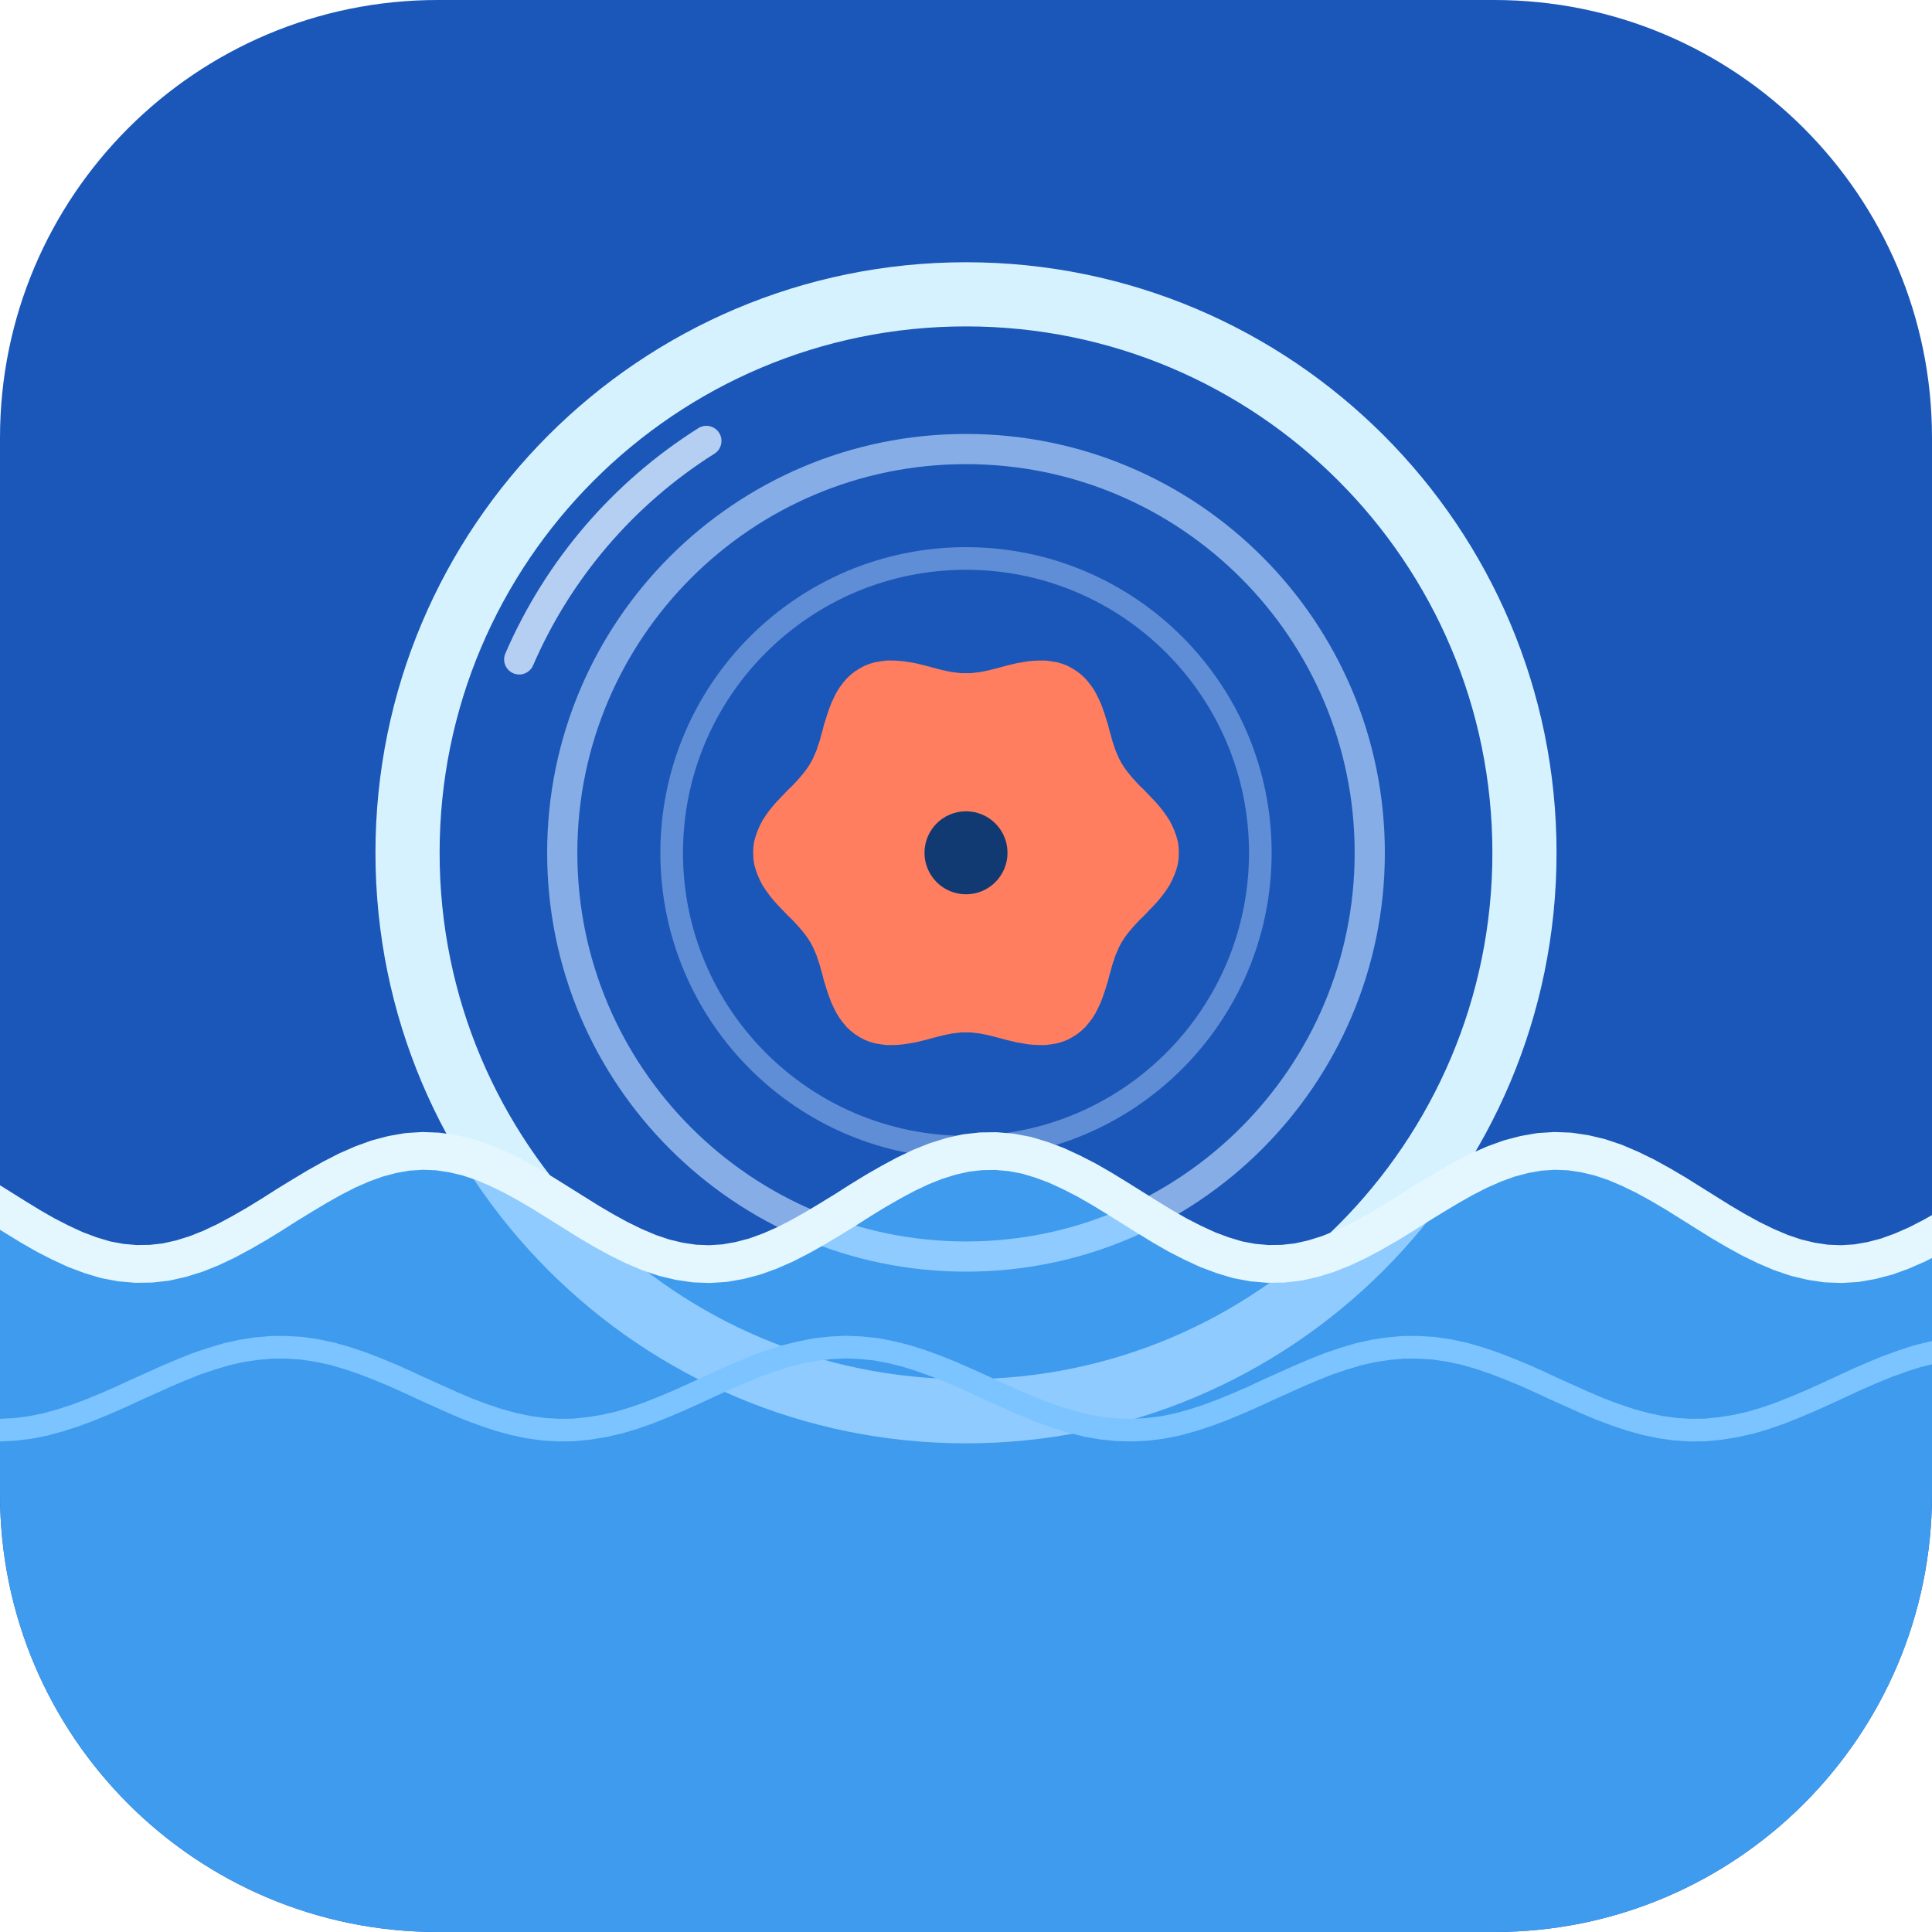
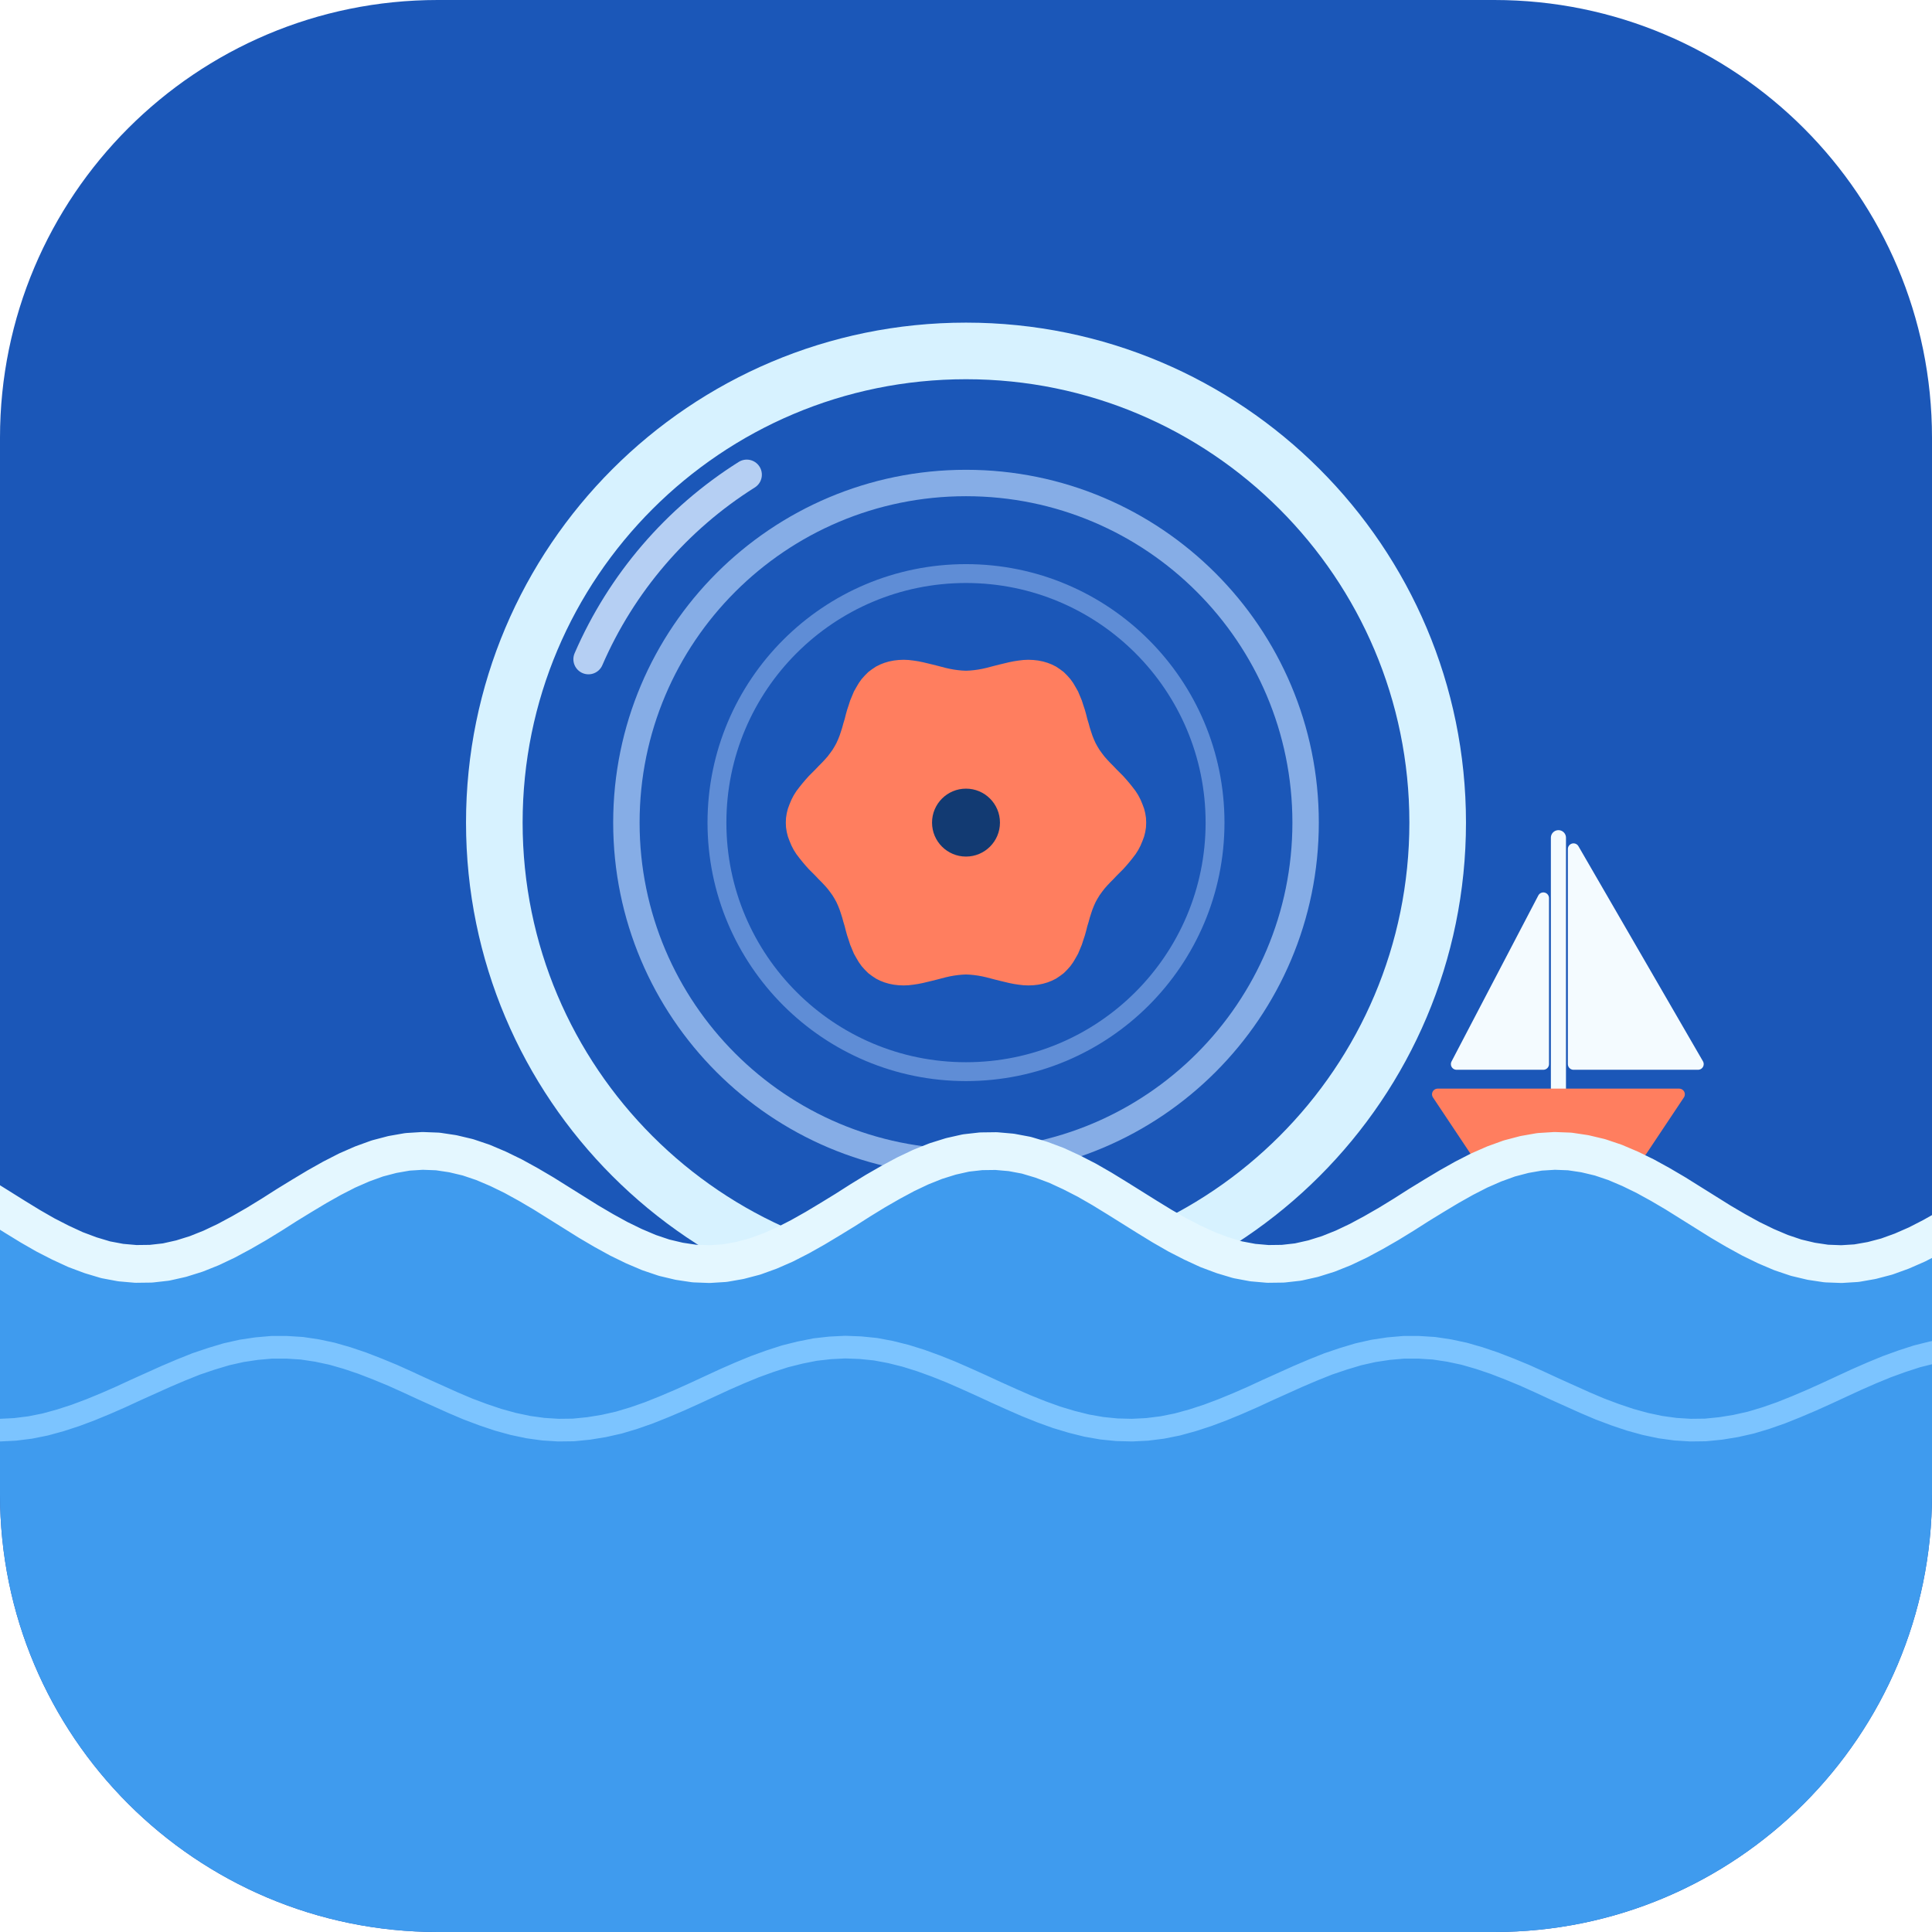
<svg xmlns="http://www.w3.org/2000/svg" width="1024" height="1024" viewBox="0 0 1024 1024">
  <defs>
    <clipPath id="tile">
      <rect width="1024" height="1024" rx="232" />
    </clipPath>
-     <clipPath id="water">
-       <path d="M-8.0 635.0L0.0 640.0L8.0 645.0L16.0 649.9L24.0 654.5L32.0 658.6L40.0 662.3L48.0 665.3L56.0 667.7L64.0 669.2L72.0 669.9L80.0 669.8L88.0 668.9L96.0 667.1L104.0 664.6L112.0 661.4L120.0 657.6L128.0 653.3L136.0 648.7L144.0 643.8L152.0 638.7L160.0 633.8L168.0 629.0L176.0 624.5L184.0 620.4L192.0 616.9L200.0 614.0L208.0 611.9L216.0 610.5L224.0 610.0L232.0 610.3L240.0 611.5L248.0 613.4L256.0 616.1L264.0 619.5L272.0 623.4L280.0 627.8L288.0 632.5L296.0 637.5L304.0 642.5L312.0 647.5L320.0 652.2L328.0 656.6L336.0 660.5L344.0 663.9L352.0 666.6L360.0 668.5L368.0 669.7L376.0 670.0L384.0 669.5L392.0 668.1L400.0 666.0L408.0 663.1L416.0 659.6L424.0 655.5L432.0 651.0L440.0 646.2L448.0 641.3L456.0 636.2L464.0 631.3L472.0 626.7L480.0 622.4L488.0 618.6L496.0 615.4L504.0 612.9L512.0 611.1L520.0 610.2L528.0 610.1L536.0 610.8L544.0 612.3L552.0 614.7L560.0 617.7L568.0 621.4L576.0 625.5L584.0 630.1L592.0 635.0L600.0 640.0L608.0 645.0L616.0 649.9L624.0 654.5L632.0 658.6L640.0 662.3L648.0 665.3L656.0 667.7L664.0 669.2L672.0 669.9L680.0 669.8L688.0 668.9L696.0 667.1L704.0 664.6L712.0 661.4L720.0 657.6L728.0 653.3L736.0 648.7L744.0 643.8L752.0 638.7L760.0 633.8L768.0 629.0L776.0 624.5L784.0 620.4L792.0 616.9L800.0 614.0L808.0 611.9L816.0 610.5L824.0 610.0L832.0 610.3L840.0 611.5L848.0 613.4L856.0 616.1L864.0 619.5L872.0 623.4L880.0 627.8L888.0 632.5L896.0 637.5L904.0 642.5L912.0 647.5L920.0 652.2L928.0 656.6L936.0 660.5L944.0 663.9L952.0 666.6L960.0 668.5L968.0 669.7L976.0 670.0L984.0 669.5L992.0 668.1L1000.0 666.0L1008.0 663.1L1016.0 659.6L1024.0 655.5L1032.0 651.0L1032.0 1032.0L-8.0 1032.0Z" />
-     </clipPath>
  </defs>
  <g clip-path="url(#tile)">
    <rect width="1024" height="1024" fill="#1b57b8" />
-     <circle cx="512.0" cy="452.0" r="296.0" fill="none" stroke="#d7f2ff" stroke-width="34" />
-     <circle cx="512.0" cy="452.0" r="214.0" fill="none" stroke="#86ade6" stroke-width="16.0" />
-     <circle cx="512.0" cy="452.0" r="156.0" fill="none" stroke="#5f8dd6" stroke-width="12.0" />
-     <path d="M275.2 349.5 A258.0 258.0 0 0 1 374.4 233.7" fill="none" stroke="#b5cff3" stroke-width="16" stroke-linecap="round" />
-     <path d="M512.0 356.8L514.5 356.8L517.0 356.5L519.5 356.2L522.1 355.7L524.8 355.1L527.5 354.4L530.2 353.7L533.1 352.9L536.0 352.2L538.9 351.5L541.9 351.0L545.0 350.5L548.1 350.2L551.1 350.1L554.2 350.1L557.2 350.5L560.2 351.0L563.0 351.8L565.8 352.9L568.4 354.3L570.9 355.9L573.2 357.7L575.4 359.8L577.3 362.1L579.1 364.5L580.7 367.1L582.1 369.9L583.4 372.7L584.5 375.6L585.5 378.5L586.4 381.4L587.3 384.2L588.0 387.1L588.8 389.8L589.5 392.5L590.4 395.1L591.2 397.6L592.2 399.9L593.2 402.2L594.4 404.4L595.7 406.5L597.2 408.6L598.8 410.6L600.5 412.6L602.3 414.6L604.2 416.6L606.3 418.6L608.3 420.7L610.4 422.9L612.5 425.1L614.5 427.4L616.4 429.8L618.2 432.3L619.9 434.9L621.3 437.6L622.5 440.4L623.5 443.2L624.3 446.1L624.7 449.0L624.8 452.0L624.7 455.0L624.3 457.9L623.5 460.8L622.5 463.6L621.3 466.4L619.9 469.1L618.2 471.7L616.4 474.2L614.5 476.6L612.5 478.9L610.4 481.1L608.3 483.3L606.3 485.4L604.2 487.4L602.3 489.4L600.5 491.4L598.8 493.4L597.2 495.4L595.7 497.5L594.4 499.6L593.2 501.8L592.2 504.1L591.2 506.4L590.4 508.9L589.5 511.5L588.8 514.2L588.0 516.9L587.3 519.8L586.4 522.6L585.5 525.5L584.5 528.4L583.4 531.3L582.1 534.1L580.7 536.9L579.1 539.5L577.3 541.9L575.4 544.2L573.2 546.3L570.9 548.1L568.4 549.7L565.8 551.1L563.0 552.2L560.2 553.0L557.2 553.5L554.2 553.9L551.1 553.9L548.1 553.8L545.0 553.5L541.9 553.0L538.9 552.5L536.0 551.8L533.1 551.1L530.2 550.3L527.5 549.6L524.8 548.9L522.1 548.3L519.5 547.8L517.0 547.5L514.5 547.2L512.0 547.2L509.5 547.2L507.0 547.5L504.5 547.8L501.9 548.3L499.2 548.9L496.5 549.6L493.8 550.3L490.9 551.1L488.0 551.8L485.1 552.5L482.1 553.0L479.0 553.5L475.9 553.8L472.9 553.9L469.8 553.9L466.8 553.5L463.8 553.0L461.0 552.2L458.2 551.1L455.6 549.7L453.1 548.1L450.8 546.3L448.6 544.2L446.7 541.9L444.9 539.5L443.3 536.9L441.9 534.1L440.6 531.3L439.5 528.4L438.5 525.5L437.6 522.6L436.7 519.8L436.0 516.9L435.2 514.2L434.5 511.5L433.6 508.9L432.8 506.4L431.8 504.1L430.8 501.8L429.6 499.6L428.3 497.5L426.8 495.4L425.2 493.4L423.5 491.4L421.7 489.4L419.8 487.4L417.7 485.4L415.7 483.3L413.6 481.1L411.5 478.9L409.5 476.6L407.6 474.2L405.8 471.7L404.1 469.1L402.7 466.4L401.5 463.6L400.5 460.8L399.7 457.9L399.3 455.0L399.2 452.0L399.3 449.0L399.7 446.1L400.5 443.2L401.5 440.4L402.7 437.6L404.1 434.9L405.8 432.3L407.6 429.8L409.5 427.4L411.5 425.1L413.6 422.9L415.7 420.7L417.7 418.6L419.8 416.6L421.7 414.6L423.5 412.6L425.2 410.6L426.8 408.6L428.3 406.5L429.6 404.4L430.8 402.2L431.8 399.9L432.8 397.6L433.6 395.1L434.5 392.5L435.2 389.8L436.0 387.1L436.7 384.2L437.6 381.4L438.5 378.5L439.5 375.6L440.6 372.7L441.9 369.9L443.3 367.1L444.9 364.5L446.7 362.1L448.6 359.8L450.8 357.7L453.1 355.9L455.6 354.3L458.2 352.9L461.0 351.8L463.8 351.0L466.8 350.5L469.8 350.1L472.9 350.1L475.9 350.2L479.0 350.5L482.1 351.0L485.1 351.5L488.0 352.2L490.9 352.9L493.8 353.7L496.5 354.4L499.2 355.1L501.9 355.7L504.5 356.2L507.0 356.5L509.5 356.8Z" fill="#ff7e5f" />
-     <circle cx="512.0" cy="452.0" r="22" fill="#123a72" />
+     <circle cx="512.0" cy="436.0" r="250.0" fill="none" stroke="#d7f2ff" stroke-width="30" />
+     <circle cx="512.0" cy="436.0" r="180.0" fill="none" stroke="#86ade6" stroke-width="14.0" />
+     <circle cx="512.0" cy="436.0" r="132.0" fill="none" stroke="#5f8dd6" stroke-width="10.0" />
+     <path d="M311.9 349.4 A218.0 218.0 0 0 1 395.8 251.6" fill="none" stroke="#b5cff3" stroke-width="16" stroke-linecap="round" />
+     <path d="M512.0 355.5L514.1 355.4L516.2 355.2L518.4 354.9L520.6 354.5L522.8 354.0L525.1 353.4L527.4 352.8L529.8 352.2L532.3 351.6L534.8 351.0L537.3 350.5L539.9 350.1L542.5 349.8L545.1 349.7L547.7 349.8L550.3 350.1L552.8 350.6L555.2 351.3L557.5 352.2L559.7 353.3L561.8 354.7L563.8 356.2L565.6 358.0L567.3 359.9L568.8 362.0L570.1 364.2L571.4 366.5L572.4 368.9L573.4 371.3L574.2 373.8L575.0 376.2L575.7 378.7L576.3 381.1L577.0 383.4L577.6 385.6L578.3 387.8L579.0 389.9L579.8 391.9L580.7 393.9L581.7 395.7L582.8 397.5L584.1 399.3L585.4 401.0L586.9 402.7L588.4 404.3L590.1 406.0L591.8 407.8L593.5 409.5L595.3 411.3L597.0 413.2L598.7 415.2L600.3 417.2L601.9 419.3L603.3 421.5L604.5 423.8L605.5 426.2L606.4 428.6L607.0 431.0L607.4 433.5L607.5 436.0L607.4 438.5L607.0 441.0L606.4 443.4L605.5 445.8L604.5 448.2L603.3 450.5L601.9 452.7L600.3 454.8L598.7 456.8L597.0 458.8L595.3 460.7L593.5 462.5L591.8 464.2L590.1 466.0L588.4 467.7L586.9 469.3L585.4 471.0L584.1 472.7L582.8 474.5L581.7 476.3L580.7 478.1L579.8 480.1L579.0 482.1L578.3 484.2L577.6 486.4L577.0 488.6L576.3 490.9L575.7 493.3L575.0 495.8L574.2 498.2L573.4 500.7L572.4 503.1L571.4 505.5L570.1 507.8L568.8 510.0L567.3 512.1L565.6 514.0L563.8 515.8L561.8 517.3L559.7 518.7L557.5 519.8L555.2 520.7L552.8 521.4L550.3 521.9L547.7 522.2L545.1 522.3L542.5 522.2L539.9 521.9L537.3 521.5L534.8 521.0L532.3 520.4L529.8 519.8L527.4 519.2L525.1 518.6L522.8 518.0L520.6 517.5L518.4 517.1L516.2 516.8L514.1 516.6L512.0 516.5L509.9 516.6L507.8 516.8L505.6 517.1L503.4 517.5L501.2 518.0L498.9 518.6L496.6 519.2L494.2 519.8L491.7 520.4L489.2 521.0L486.7 521.5L484.1 521.9L481.5 522.2L478.9 522.3L476.3 522.2L473.7 521.9L471.2 521.4L468.8 520.7L466.5 519.8L464.3 518.7L462.2 517.3L460.2 515.8L458.4 514.0L456.7 512.1L455.2 510.0L453.9 507.8L452.6 505.5L451.6 503.1L450.6 500.7L449.8 498.2L449.0 495.8L448.3 493.3L447.7 490.9L447.0 488.6L446.4 486.4L445.7 484.2L445.0 482.1L444.2 480.1L443.3 478.1L442.3 476.3L441.2 474.5L439.9 472.7L438.6 471.0L437.1 469.3L435.6 467.7L433.9 466.0L432.2 464.2L430.5 462.5L428.7 460.7L427.0 458.8L425.3 456.8L423.7 454.8L422.1 452.7L420.7 450.5L419.5 448.2L418.5 445.8L417.6 443.4L417.0 441.0L416.6 438.5L416.5 436.0L416.6 433.5L417.0 431.0L417.6 428.6L418.5 426.2L419.5 423.8L420.7 421.5L422.1 419.3L423.7 417.2L425.3 415.2L427.0 413.2L428.7 411.3L430.5 409.5L432.2 407.8L433.9 406.0L435.6 404.3L437.1 402.7L438.6 401.0L439.9 399.3L441.2 397.5L442.3 395.7L443.3 393.9L444.2 391.9L445.0 389.9L445.7 387.8L446.4 385.6L447.0 383.4L447.7 381.1L448.3 378.7L449.0 376.2L449.8 373.8L450.6 371.3L451.6 368.9L452.6 366.5L453.9 364.2L455.2 362.0L456.7 359.9L458.4 358.0L460.2 356.2L462.2 354.7L464.3 353.3L466.5 352.2L468.8 351.3L471.2 350.6L473.7 350.1L476.3 349.8L478.9 349.7L481.5 349.8L484.1 350.1L486.7 350.5L489.2 351.0L491.7 351.6L494.2 352.2L496.6 352.8L498.9 353.4L501.2 354.0L503.4 354.5L505.6 354.9L507.8 355.2L509.9 355.4Z" fill="#ff7e5f" />
+     <circle cx="512.0" cy="436.0" r="18" fill="#123a72" />
    <path d="M-8.0 635.0L0.0 640.0L8.0 645.0L16.0 649.9L24.0 654.5L32.0 658.6L40.0 662.3L48.0 665.3L56.0 667.7L64.0 669.2L72.0 669.9L80.0 669.8L88.0 668.9L96.0 667.1L104.0 664.6L112.0 661.4L120.0 657.6L128.0 653.3L136.0 648.7L144.0 643.8L152.0 638.7L160.0 633.8L168.0 629.0L176.0 624.5L184.0 620.4L192.0 616.9L200.0 614.0L208.0 611.9L216.0 610.5L224.0 610.0L232.0 610.3L240.0 611.5L248.0 613.4L256.0 616.1L264.0 619.5L272.0 623.4L280.0 627.8L288.0 632.5L296.0 637.5L304.0 642.5L312.0 647.5L320.0 652.2L328.0 656.6L336.0 660.5L344.0 663.9L352.0 666.6L360.0 668.5L368.0 669.7L376.0 670.0L384.0 669.5L392.0 668.1L400.0 666.0L408.0 663.1L416.0 659.6L424.0 655.5L432.0 651.0L440.0 646.2L448.0 641.3L456.0 636.2L464.0 631.3L472.0 626.7L480.0 622.4L488.0 618.6L496.0 615.4L504.0 612.9L512.0 611.1L520.0 610.2L528.0 610.1L536.0 610.8L544.0 612.3L552.0 614.7L560.0 617.7L568.0 621.4L576.0 625.5L584.0 630.1L592.0 635.0L600.0 640.0L608.0 645.0L616.0 649.9L624.0 654.5L632.0 658.6L640.0 662.3L648.0 665.3L656.0 667.7L664.0 669.2L672.0 669.9L680.0 669.8L688.0 668.9L696.0 667.1L704.0 664.6L712.0 661.4L720.0 657.6L728.0 653.3L736.0 648.7L744.0 643.8L752.0 638.7L760.0 633.8L768.0 629.0L776.0 624.5L784.0 620.4L792.0 616.9L800.0 614.0L808.0 611.9L816.0 610.5L824.0 610.0L832.0 610.3L840.0 611.5L848.0 613.4L856.0 616.1L864.0 619.5L872.0 623.4L880.0 627.8L888.0 632.5L896.0 637.5L904.0 642.5L912.0 647.5L920.0 652.2L928.0 656.6L936.0 660.5L944.0 663.9L952.0 666.6L960.0 668.5L968.0 669.7L976.0 670.0L984.0 669.5L992.0 668.1L1000.0 666.0L1008.0 663.1L1016.0 659.6L1024.0 655.5L1032.0 651.0L1032.0 1032.0L-8.0 1032.0Z" fill="#3f9bee" />
-     <g clip-path="url(#water)">
-       <circle cx="512.0" cy="452.0" r="296.0" fill="none" stroke="#8fcbff" stroke-width="34" />
-       <circle cx="512.0" cy="452.0" r="214.0" fill="none" stroke="#8fcbff" stroke-width="16.0" />
-       <circle cx="512.0" cy="452.0" r="156.0" fill="none" stroke="#8fcbff" stroke-width="12.0" />
-     </g>
+     <path d="M834.0 450.0L834.0 564.0L900.0 564.0Z" fill="#f4fbff" stroke="#f4fbff" stroke-width="6" stroke-linejoin="round" />
+     <path d="M818.0 476.0L818.0 564.0L772.0 564.0Z" fill="#f4fbff" stroke="#f4fbff" stroke-width="6" stroke-linejoin="round" />
+     <line x1="826.0" y1="444.0" x2="826.0" y2="580.0" stroke="#f4fbff" stroke-width="8" stroke-linecap="round" />
+     <path d="M762.0 580.0L890.0 580.0L870.0 610.0L782.0 610.0Z" fill="#ff7e5f" stroke="#ff7e5f" stroke-width="6" stroke-linejoin="round" />
    <path d="M-8.0 757.8L0.0 758.0L8.0 757.6L16.0 756.6L24.0 755.0L32.0 752.8L40.0 750.2L48.0 747.2L56.0 743.9L64.0 740.4L72.0 736.7L80.0 733.1L88.0 729.5L96.0 726.1L104.0 722.9L112.0 720.2L120.0 717.8L128.0 716.0L136.0 714.8L144.0 714.1L152.0 714.1L160.0 714.6L168.0 715.8L176.0 717.5L184.0 719.8L192.0 722.5L200.0 725.6L208.0 728.9L216.0 732.5L224.0 736.2L232.0 739.8L240.0 743.4L248.0 746.8L256.0 749.8L264.0 752.5L272.0 754.7L280.0 756.4L288.0 757.5L296.0 758.0L304.0 757.9L312.0 757.1L320.0 755.8L328.0 754.0L336.0 751.6L344.0 748.8L352.0 745.6L360.0 742.2L368.0 738.6L376.0 734.9L384.0 731.2L392.0 727.7L400.0 724.4L408.0 721.5L416.0 718.9L424.0 716.9L432.0 715.3L440.0 714.4L448.0 714.0L456.0 714.3L464.0 715.1L472.0 716.6L480.0 718.6L488.0 721.1L496.0 724.0L504.0 727.2L512.0 730.7L520.0 734.3L528.0 738.0L536.0 741.6L544.0 745.1L552.0 748.3L560.0 751.2L568.0 753.6L576.0 755.6L584.0 757.0L592.0 757.8L600.0 758.0L608.0 757.6L616.0 756.6L624.0 755.0L632.0 752.8L640.0 750.2L648.0 747.2L656.0 743.9L664.0 740.4L672.0 736.7L680.0 733.1L688.0 729.5L696.0 726.1L704.0 722.9L712.0 720.2L720.0 717.8L728.0 716.0L736.0 714.8L744.0 714.1L752.0 714.1L760.0 714.6L768.0 715.8L776.0 717.5L784.0 719.8L792.0 722.5L800.0 725.6L808.0 728.9L816.0 732.5L824.0 736.2L832.0 739.8L840.0 743.4L848.0 746.8L856.0 749.8L864.0 752.5L872.0 754.7L880.0 756.4L888.0 757.5L896.0 758.0L904.0 757.9L912.0 757.1L920.0 755.8L928.0 754.0L936.0 751.6L944.0 748.8L952.0 745.6L960.0 742.2L968.0 738.6L976.0 734.9L984.0 731.2L992.0 727.7L1000.0 724.4L1008.0 721.5L1016.0 718.9L1024.0 716.9L1032.0 715.3" fill="none" stroke="#7cc4ff" stroke-width="12" stroke-linecap="round" stroke-linejoin="round" />
    <path d="M-8.0 635.0L0.0 640.0L8.0 645.0L16.0 649.9L24.0 654.5L32.0 658.6L40.0 662.3L48.0 665.3L56.0 667.7L64.0 669.2L72.0 669.9L80.0 669.8L88.0 668.9L96.0 667.1L104.0 664.6L112.0 661.4L120.0 657.6L128.0 653.3L136.0 648.7L144.0 643.8L152.0 638.7L160.0 633.8L168.0 629.0L176.0 624.5L184.0 620.4L192.0 616.9L200.0 614.0L208.0 611.9L216.0 610.5L224.0 610.0L232.0 610.3L240.0 611.5L248.0 613.4L256.0 616.1L264.0 619.5L272.0 623.4L280.0 627.8L288.0 632.5L296.0 637.5L304.0 642.5L312.0 647.5L320.0 652.2L328.0 656.6L336.0 660.5L344.0 663.9L352.0 666.6L360.0 668.5L368.0 669.7L376.0 670.0L384.0 669.5L392.0 668.1L400.0 666.0L408.0 663.1L416.0 659.6L424.0 655.5L432.0 651.0L440.0 646.2L448.0 641.3L456.0 636.2L464.0 631.3L472.0 626.7L480.0 622.4L488.0 618.6L496.0 615.4L504.0 612.9L512.0 611.1L520.0 610.2L528.0 610.1L536.0 610.8L544.0 612.3L552.0 614.7L560.0 617.7L568.0 621.4L576.0 625.5L584.0 630.1L592.0 635.0L600.0 640.0L608.0 645.0L616.0 649.9L624.0 654.5L632.0 658.6L640.0 662.3L648.0 665.3L656.0 667.7L664.0 669.2L672.0 669.9L680.0 669.8L688.0 668.9L696.0 667.1L704.0 664.6L712.0 661.4L720.0 657.6L728.0 653.3L736.0 648.7L744.0 643.8L752.0 638.7L760.0 633.8L768.0 629.0L776.0 624.5L784.0 620.4L792.0 616.9L800.0 614.0L808.0 611.9L816.0 610.5L824.0 610.0L832.0 610.3L840.0 611.5L848.0 613.4L856.0 616.1L864.0 619.5L872.0 623.4L880.0 627.8L888.0 632.5L896.0 637.5L904.0 642.5L912.0 647.5L920.0 652.2L928.0 656.6L936.0 660.5L944.0 663.9L952.0 666.6L960.0 668.5L968.0 669.7L976.0 670.0L984.0 669.5L992.0 668.1L1000.0 666.0L1008.0 663.1L1016.0 659.6L1024.0 655.5L1032.0 651.0" fill="none" stroke="#e4f7ff" stroke-width="20" stroke-linecap="round" stroke-linejoin="round" />
  </g>
</svg>
